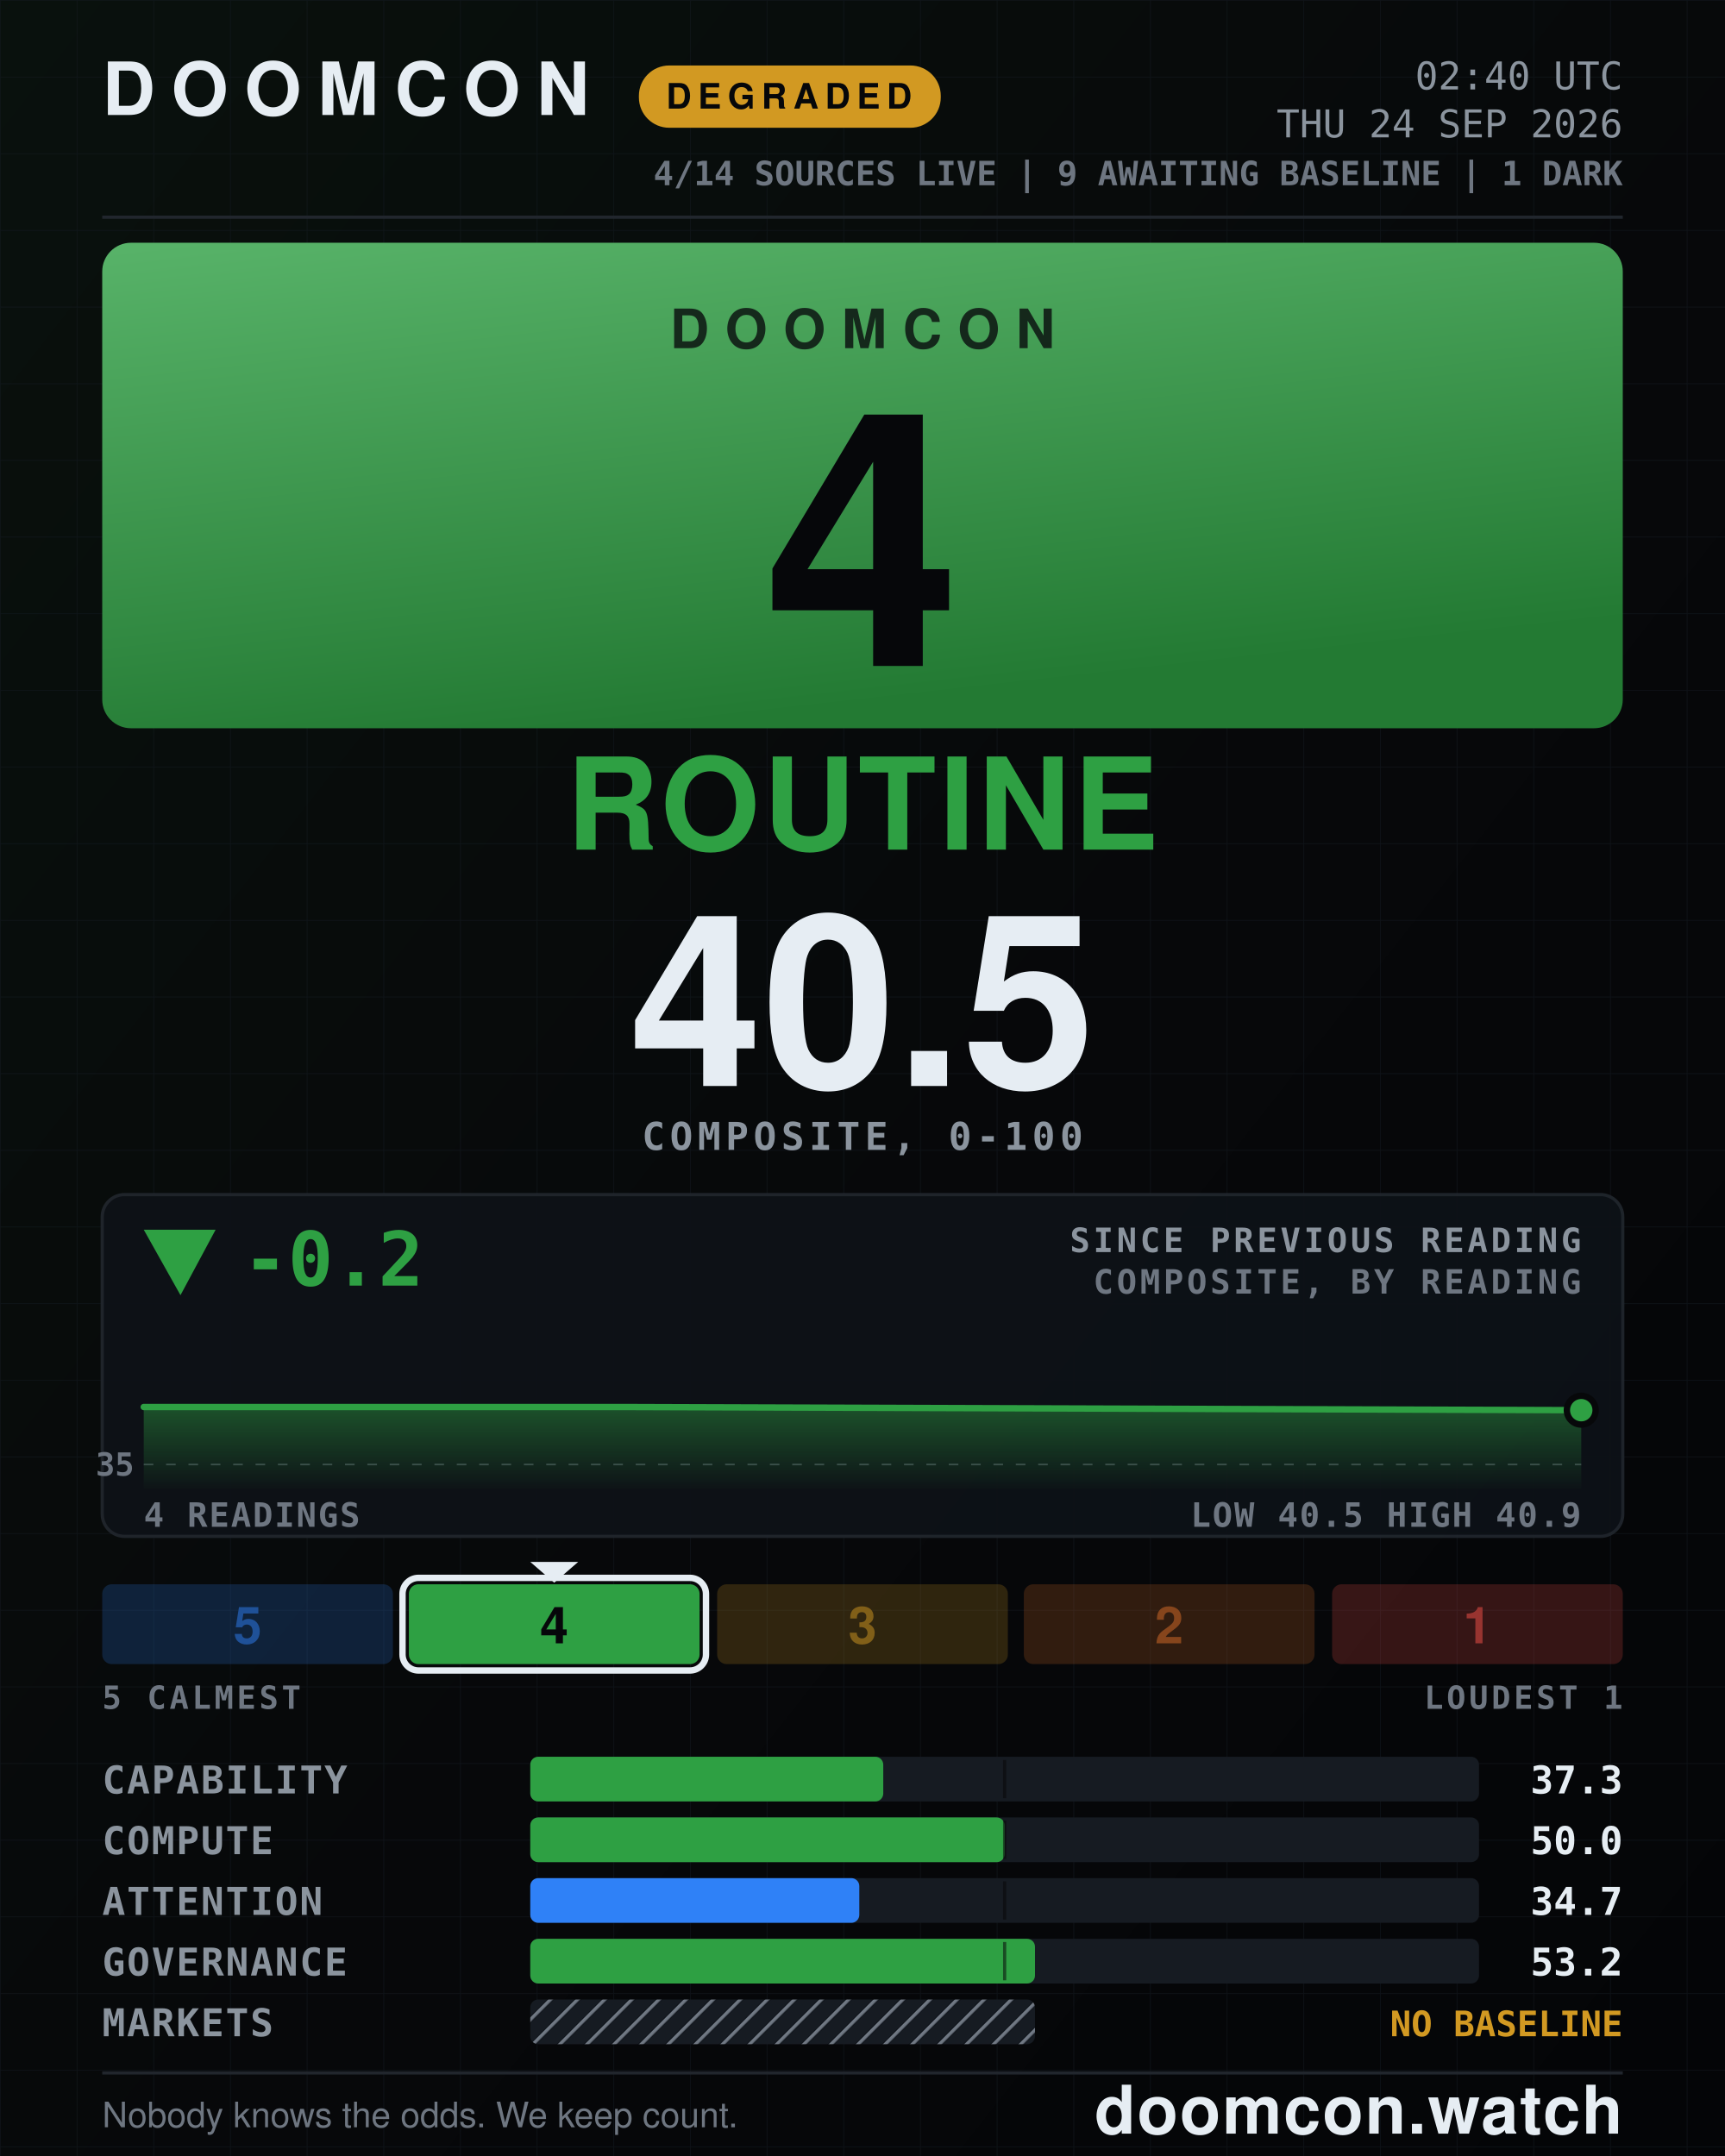
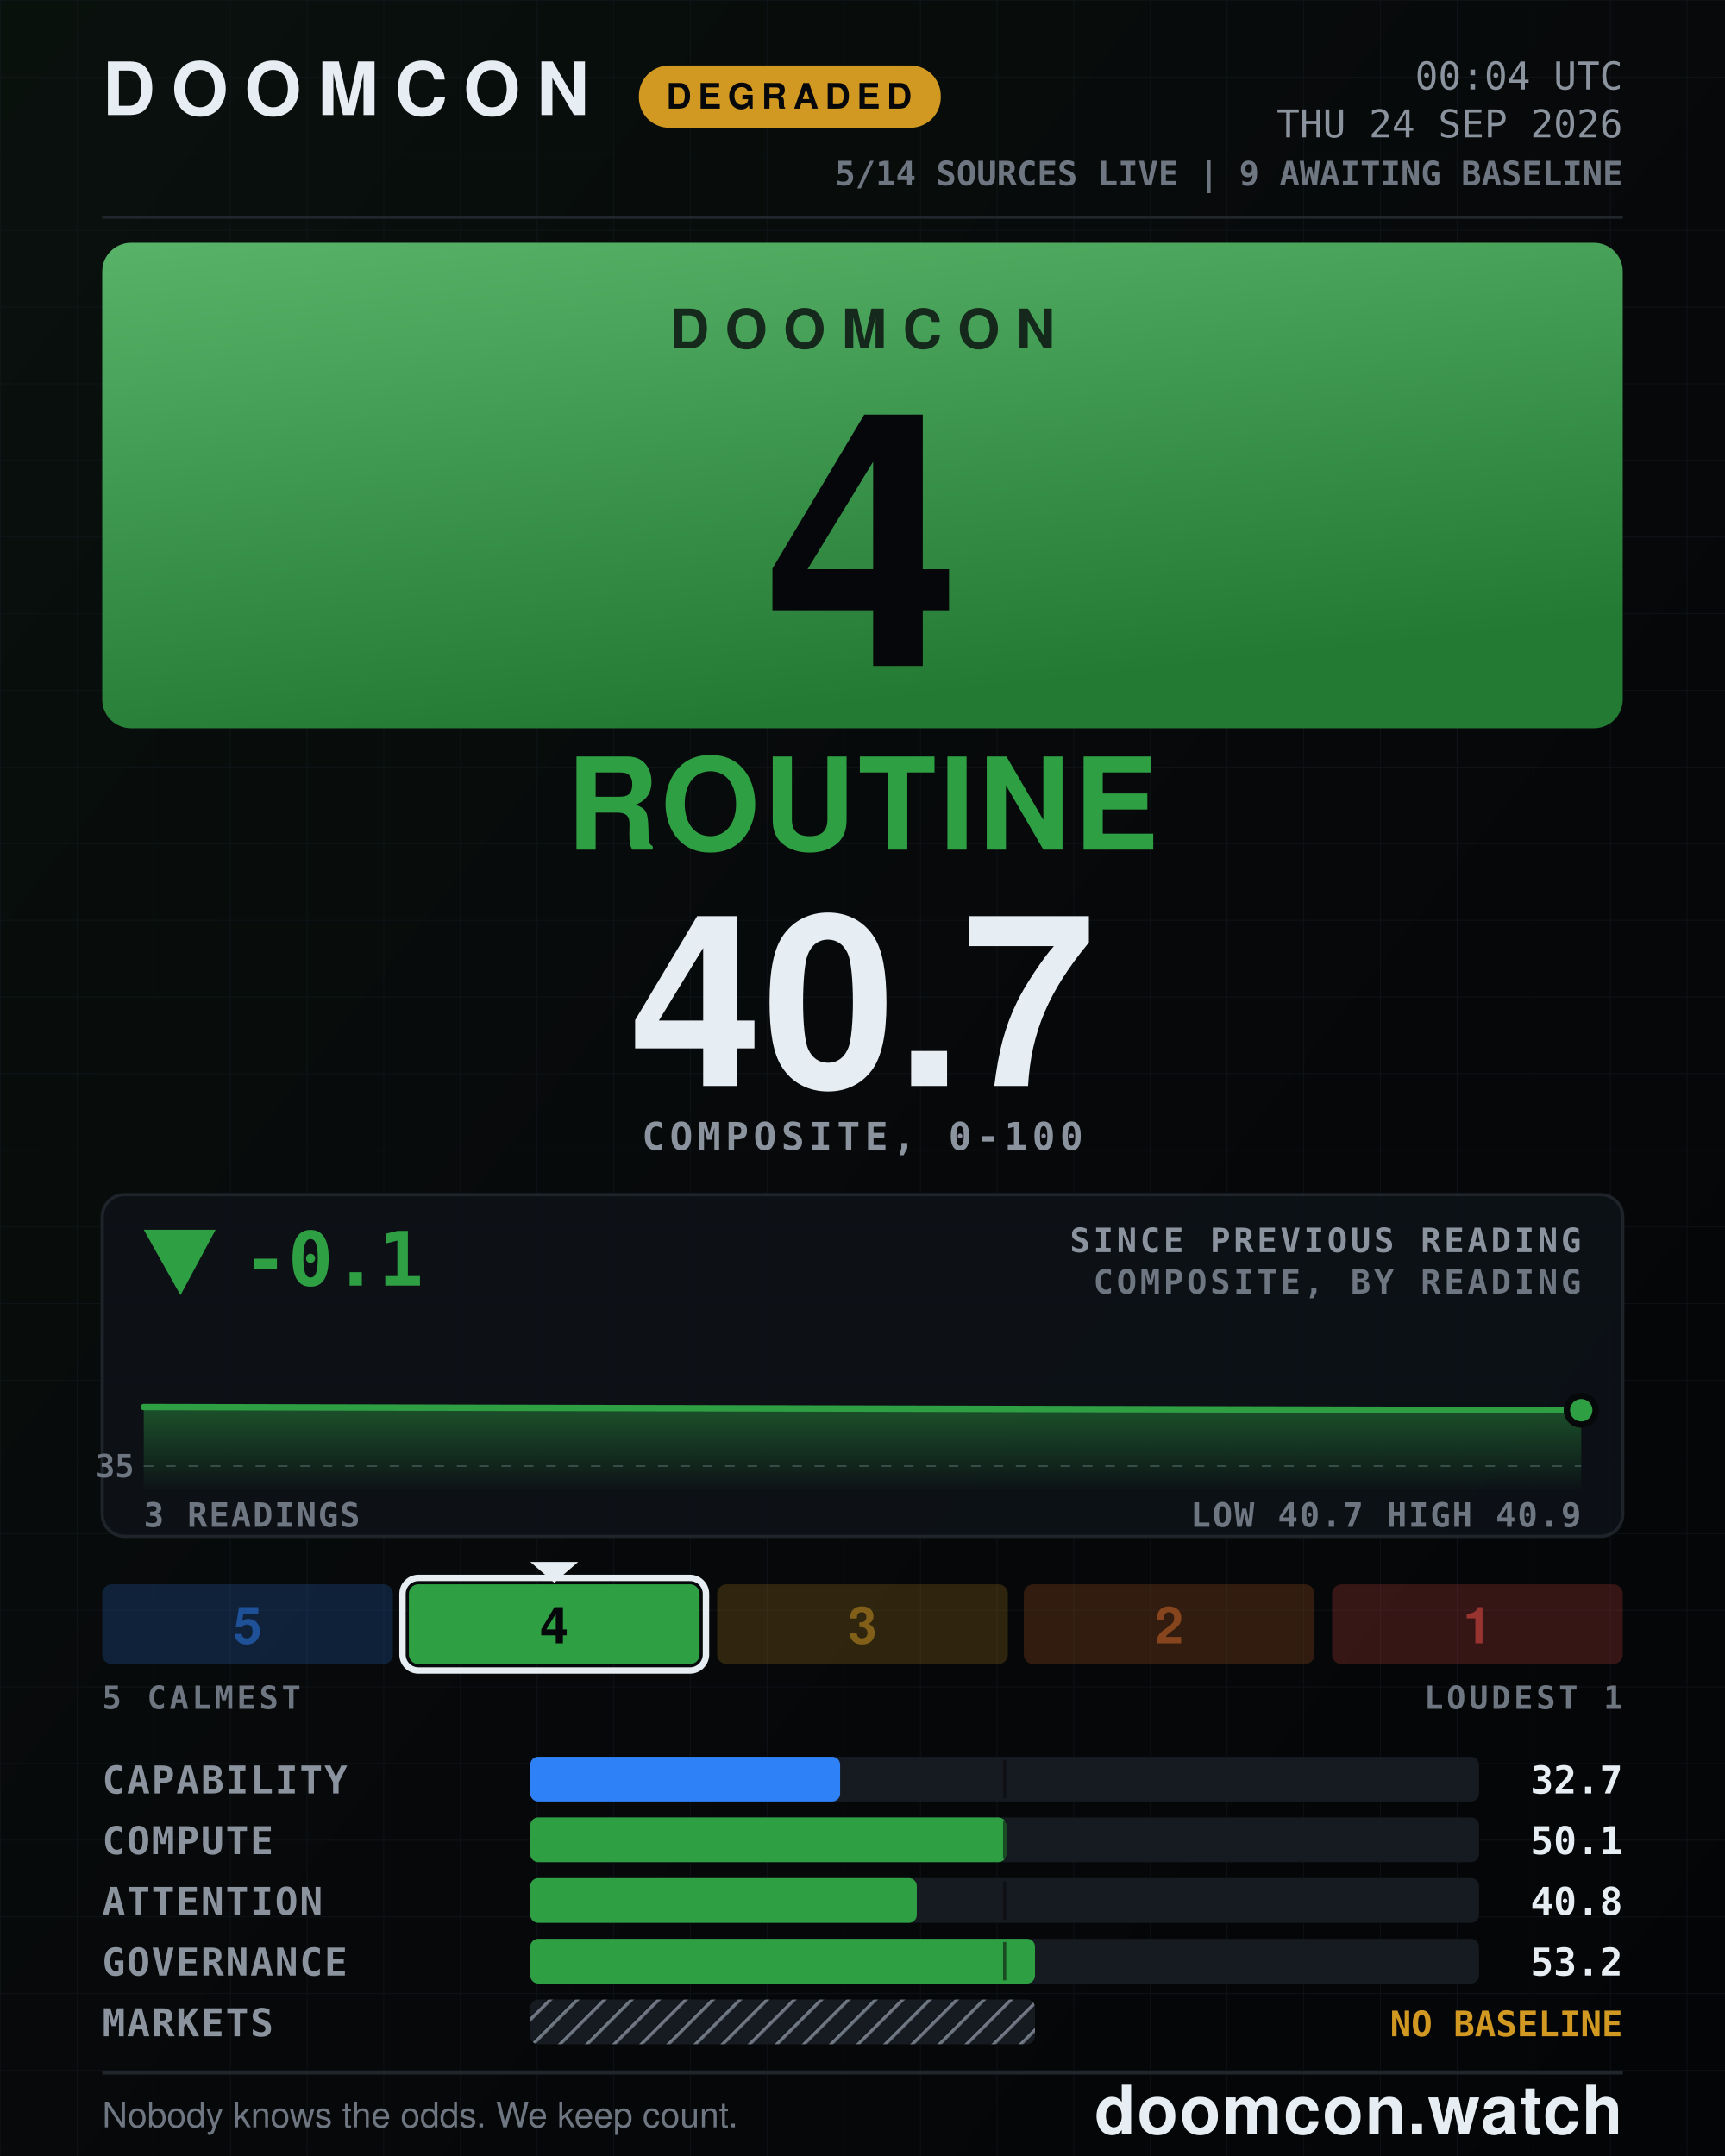
- <svg xmlns="http://www.w3.org/2000/svg" width="1080" height="1350" viewBox="0 0 1080 1350" role="img" aria-label="DOOMCON 4 ROUTINE — 40.5 of 100">
+ <svg xmlns="http://www.w3.org/2000/svg" width="1080" height="1350" viewBox="0 0 1080 1350" role="img" aria-label="DOOMCON 4 ROUTINE — 40.7 of 100">
  <defs>
    <pattern id="dark-hatch" width="12" height="12" patternUnits="userSpaceOnUse" patternTransform="rotate(45)">
      <rect width="12" height="12" fill="#161b22" />
      <line x1="0" y1="0" x2="0" y2="12" stroke="#6e7681" stroke-width="4" />
    </pattern>
    <pattern id="grid" width="48" height="48" patternUnits="userSpaceOnUse">
      <path d="M48 0H0V48" fill="none" stroke="#141a22" stroke-width="1" />
    </pattern>
    <linearGradient id="grad-bg" x1="0" y1="0" x2="1" y2="1">
      <stop offset="0" stop-color="#09110d" />
      <stop offset="0.55" stop-color="#07080a" />
      <stop offset="1" stop-color="#040507" />
    </linearGradient>
    <linearGradient id="grad-chip" x1="0" y1="0" x2="0.35" y2="1">
      <stop offset="0" stop-color="#58b369" />
      <stop offset="1" stop-color="#237a33" />
    </linearGradient>
    <linearGradient id="grad-spark" x1="0" y1="0" x2="0" y2="1">
      <stop offset="0" stop-color="#2ea043" stop-opacity="0.45" />
      <stop offset="1" stop-color="#2ea043" stop-opacity="0.02" />
    </linearGradient>
  </defs>
  <rect x="0" y="0" width="1080" height="1350" fill="url(#grad-bg)" />
  <rect x="0" y="0" width="1080" height="1350" fill="url(#grid)" opacity="0.55" />
  <text x="64" y="72" font-family="ui-sans-serif, system-ui, -apple-system, Segoe UI, Helvetica, Arial, sans-serif" font-size="46" font-weight="800" fill="#e6edf3" text-anchor="start" letter-spacing="10">DOOMCON</text>
  <rect x="400" y="41" width="189" height="39" fill="#d29922" rx="19" />
  <text x="494" y="68" font-family="ui-sans-serif, system-ui, -apple-system, Segoe UI, Helvetica, Arial, sans-serif" font-size="22" font-weight="800" fill="#06070a" text-anchor="middle" letter-spacing="4">DEGRADED</text>
-   <text x="1016" y="56" font-family="ui-monospace, SFMono-Regular, Menlo, DejaVu Sans Mono, Consolas, monospace" font-size="24" font-weight="500" fill="#8b949e" text-anchor="end">02:40 UTC</text>
+   <text x="1016" y="56" font-family="ui-monospace, SFMono-Regular, Menlo, DejaVu Sans Mono, Consolas, monospace" font-size="24" font-weight="500" fill="#8b949e" text-anchor="end">00:04 UTC</text>
  <text x="1016" y="86" font-family="ui-monospace, SFMono-Regular, Menlo, DejaVu Sans Mono, Consolas, monospace" font-size="24" font-weight="500" fill="#8b949e" text-anchor="end">THU 24 SEP 2026</text>
-   <text x="1016" y="116" font-family="ui-monospace, SFMono-Regular, Menlo, DejaVu Sans Mono, Consolas, monospace" font-size="21" font-weight="600" fill="#6e7681" text-anchor="end">4/14 SOURCES LIVE  |  9 AWAITING BASELINE  |  1 DARK</text>
+   <text x="1016" y="116" font-family="ui-monospace, SFMono-Regular, Menlo, DejaVu Sans Mono, Consolas, monospace" font-size="21" font-weight="600" fill="#6e7681" text-anchor="end">5/14 SOURCES LIVE  |  9 AWAITING BASELINE</text>
  <line x1="64" y1="136" x2="1016" y2="136" stroke="#21262d" stroke-width="2" />
  <rect x="64" y="152" width="952" height="304" fill="url(#grad-chip)" rx="18" />
  <text x="540" y="218" font-family="ui-sans-serif, system-ui, -apple-system, Segoe UI, Helvetica, Arial, sans-serif" font-size="34" font-weight="800" fill="#06070a" text-anchor="middle" letter-spacing="10" opacity="0.78">DOOMCON</text>
  <text x="540" y="417" font-family="ui-sans-serif, system-ui, -apple-system, Segoe UI, Helvetica, Arial, sans-serif" font-size="222" font-weight="800" fill="#06070a" text-anchor="middle">4</text>
  <text x="540" y="532" font-family="ui-sans-serif, system-ui, -apple-system, Segoe UI, Helvetica, Arial, sans-serif" font-size="80" font-weight="800" fill="#2ea043" text-anchor="middle" letter-spacing="2">ROUTINE</text>
-   <text x="540" y="680" font-family="ui-sans-serif, system-ui, -apple-system, Segoe UI, Helvetica, Arial, sans-serif" font-size="150" font-weight="800" fill="#e6edf3" text-anchor="middle">40.5</text>
+   <text x="540" y="680" font-family="ui-sans-serif, system-ui, -apple-system, Segoe UI, Helvetica, Arial, sans-serif" font-size="150" font-weight="800" fill="#e6edf3" text-anchor="middle">40.7</text>
  <text x="540" y="720" font-family="ui-monospace, SFMono-Regular, Menlo, DejaVu Sans Mono, Consolas, monospace" font-size="24" font-weight="600" fill="#8b949e" text-anchor="middle" letter-spacing="3">COMPOSITE, 0-100</text>
  <rect x="64" y="748" width="952" height="214" fill="#0d1117" rx="14" stroke="#21262d" stroke-width="2" opacity="0.92" />
  <polygon points="113,811 90,770 135,770" fill="#2ea043" />
-   <text x="152" y="805" font-family="ui-monospace, SFMono-Regular, Menlo, DejaVu Sans Mono, Consolas, monospace" font-size="47" font-weight="800" fill="#2ea043" text-anchor="start">-0.2</text>
+   <text x="152" y="805" font-family="ui-monospace, SFMono-Regular, Menlo, DejaVu Sans Mono, Consolas, monospace" font-size="47" font-weight="800" fill="#2ea043" text-anchor="start">-0.1</text>
  <text x="990" y="784" font-family="ui-monospace, SFMono-Regular, Menlo, DejaVu Sans Mono, Consolas, monospace" font-size="21" font-weight="600" fill="#8b949e" text-anchor="end" letter-spacing="2">SINCE PREVIOUS READING</text>
  <text x="990" y="810" font-family="ui-monospace, SFMono-Regular, Menlo, DejaVu Sans Mono, Consolas, monospace" font-size="21" font-weight="600" fill="#6e7681" text-anchor="end" letter-spacing="2">COMPOSITE, BY READING</text>
-   <line x1="90" y1="917" x2="990" y2="917" stroke="#6e7681" stroke-width="1" stroke-dasharray="6 8" opacity="0.5" />
-   <text x="84" y="924" font-family="ui-monospace, SFMono-Regular, Menlo, DejaVu Sans Mono, Consolas, monospace" font-size="20" font-weight="600" fill="#6e7681" text-anchor="end">35</text>
-   <path d="M90 881 L390 881 L690 882 L990 883 L990 932 L90 932 Z" fill="url(#grad-spark)" />
-   <path d="M90 881 L390 881 L690 882 L990 883" fill="none" stroke="#2ea043" stroke-width="4" stroke-linejoin="round" stroke-linecap="round" />
+   <line x1="90" y1="918" x2="990" y2="918" stroke="#6e7681" stroke-width="1" stroke-dasharray="6 8" opacity="0.5" />
+   <text x="84" y="925" font-family="ui-monospace, SFMono-Regular, Menlo, DejaVu Sans Mono, Consolas, monospace" font-size="20" font-weight="600" fill="#6e7681" text-anchor="end">35</text>
+   <path d="M90 881 L540 882 L990 883 L990 932 L90 932 Z" fill="url(#grad-spark)" />
+   <path d="M90 881 L540 882 L990 883" fill="none" stroke="#2ea043" stroke-width="4" stroke-linejoin="round" stroke-linecap="round" />
  <circle cx="990" cy="883" r="9" fill="#2ea043" stroke="#07080a" stroke-width="4" />
-   <text x="90" y="956" font-family="ui-monospace, SFMono-Regular, Menlo, DejaVu Sans Mono, Consolas, monospace" font-size="21" font-weight="600" fill="#6e7681" text-anchor="start" letter-spacing="1">4 READINGS</text>
-   <text x="990" y="956" font-family="ui-monospace, SFMono-Regular, Menlo, DejaVu Sans Mono, Consolas, monospace" font-size="21" font-weight="600" fill="#6e7681" text-anchor="end" letter-spacing="1">LOW 40.5  HIGH 40.9</text>
+   <text x="90" y="956" font-family="ui-monospace, SFMono-Regular, Menlo, DejaVu Sans Mono, Consolas, monospace" font-size="21" font-weight="600" fill="#6e7681" text-anchor="start" letter-spacing="1">3 READINGS</text>
+   <text x="990" y="956" font-family="ui-monospace, SFMono-Regular, Menlo, DejaVu Sans Mono, Consolas, monospace" font-size="21" font-weight="600" fill="#6e7681" text-anchor="end" letter-spacing="1">LOW 40.7  HIGH 40.9</text>
  <rect x="64" y="992" width="182" height="50" fill="#2f81f7" rx="6" opacity="0.2" />
  <text x="155" y="1029" font-family="ui-sans-serif, system-ui, -apple-system, Segoe UI, Helvetica, Arial, sans-serif" font-size="32" font-weight="800" fill="#1f5198" text-anchor="middle">5</text>
  <rect x="256" y="992" width="182" height="50" fill="#2ea043" rx="6" opacity="1" />
  <rect x="252" y="988" width="190" height="58" fill="none" rx="10" stroke="#e6edf3" stroke-width="4" />
  <polygon points="332,978 362,978 347,991" fill="#e6edf3" />
  <text x="347" y="1029" font-family="ui-sans-serif, system-ui, -apple-system, Segoe UI, Helvetica, Arial, sans-serif" font-size="32" font-weight="800" fill="#06070a" text-anchor="middle">4</text>
  <rect x="449" y="992" width="182" height="50" fill="#d29922" rx="6" opacity="0.2" />
  <text x="540" y="1029" font-family="ui-sans-serif, system-ui, -apple-system, Segoe UI, Helvetica, Arial, sans-serif" font-size="32" font-weight="800" fill="#815f18" text-anchor="middle">3</text>
  <rect x="641" y="992" width="182" height="50" fill="#db6d28" rx="6" opacity="0.2" />
  <text x="732" y="1029" font-family="ui-sans-serif, system-ui, -apple-system, Segoe UI, Helvetica, Arial, sans-serif" font-size="32" font-weight="800" fill="#86451c" text-anchor="middle">2</text>
  <rect x="834" y="992" width="182" height="50" fill="#f85149" rx="6" opacity="0.2" />
  <text x="925" y="1029" font-family="ui-sans-serif, system-ui, -apple-system, Segoe UI, Helvetica, Arial, sans-serif" font-size="32" font-weight="800" fill="#983430" text-anchor="middle">1</text>
  <text x="64" y="1070" font-family="ui-monospace, SFMono-Regular, Menlo, DejaVu Sans Mono, Consolas, monospace" font-size="20" font-weight="600" fill="#6e7681" text-anchor="start" letter-spacing="2">5 CALMEST</text>
  <text x="1016" y="1070" font-family="ui-monospace, SFMono-Regular, Menlo, DejaVu Sans Mono, Consolas, monospace" font-size="20" font-weight="600" fill="#6e7681" text-anchor="end" letter-spacing="2">LOUDEST 1</text>
  <text x="64" y="1123" font-family="ui-monospace, SFMono-Regular, Menlo, DejaVu Sans Mono, Consolas, monospace" font-size="24" font-weight="600" fill="#8b949e" text-anchor="start" letter-spacing="1">CAPABILITY</text>
  <rect x="332" y="1100" width="594" height="28" fill="#161b22" rx="5" />
-   <rect x="332" y="1100" width="221" height="28" fill="#2ea043" rx="5" />
+   <rect x="332" y="1100" width="194" height="28" fill="#2f81f7" rx="5" />
  <line x1="629" y1="1102" x2="629" y2="1126" stroke="#07080a" stroke-width="2" opacity="0.55" />
-   <text x="1016" y="1123" font-family="ui-monospace, SFMono-Regular, Menlo, DejaVu Sans Mono, Consolas, monospace" font-size="24" font-weight="700" fill="#e6edf3" text-anchor="end">37.3</text>
+   <text x="1016" y="1123" font-family="ui-monospace, SFMono-Regular, Menlo, DejaVu Sans Mono, Consolas, monospace" font-size="24" font-weight="700" fill="#e6edf3" text-anchor="end">32.7</text>
  <text x="64" y="1161" font-family="ui-monospace, SFMono-Regular, Menlo, DejaVu Sans Mono, Consolas, monospace" font-size="24" font-weight="600" fill="#8b949e" text-anchor="start" letter-spacing="1">COMPUTE</text>
  <rect x="332" y="1138" width="594" height="28" fill="#161b22" rx="5" />
-   <rect x="332" y="1138" width="297" height="28" fill="#2ea043" rx="5" />
+   <rect x="332" y="1138" width="298" height="28" fill="#2ea043" rx="5" />
  <line x1="629" y1="1140" x2="629" y2="1164" stroke="#07080a" stroke-width="2" opacity="0.55" />
-   <text x="1016" y="1161" font-family="ui-monospace, SFMono-Regular, Menlo, DejaVu Sans Mono, Consolas, monospace" font-size="24" font-weight="700" fill="#e6edf3" text-anchor="end">50.0</text>
+   <text x="1016" y="1161" font-family="ui-monospace, SFMono-Regular, Menlo, DejaVu Sans Mono, Consolas, monospace" font-size="24" font-weight="700" fill="#e6edf3" text-anchor="end">50.1</text>
  <text x="64" y="1199" font-family="ui-monospace, SFMono-Regular, Menlo, DejaVu Sans Mono, Consolas, monospace" font-size="24" font-weight="600" fill="#8b949e" text-anchor="start" letter-spacing="1">ATTENTION</text>
  <rect x="332" y="1176" width="594" height="28" fill="#161b22" rx="5" />
-   <rect x="332" y="1176" width="206" height="28" fill="#2f81f7" rx="5" />
+   <rect x="332" y="1176" width="242" height="28" fill="#2ea043" rx="5" />
  <line x1="629" y1="1178" x2="629" y2="1202" stroke="#07080a" stroke-width="2" opacity="0.55" />
-   <text x="1016" y="1199" font-family="ui-monospace, SFMono-Regular, Menlo, DejaVu Sans Mono, Consolas, monospace" font-size="24" font-weight="700" fill="#e6edf3" text-anchor="end">34.7</text>
+   <text x="1016" y="1199" font-family="ui-monospace, SFMono-Regular, Menlo, DejaVu Sans Mono, Consolas, monospace" font-size="24" font-weight="700" fill="#e6edf3" text-anchor="end">40.8</text>
  <text x="64" y="1237" font-family="ui-monospace, SFMono-Regular, Menlo, DejaVu Sans Mono, Consolas, monospace" font-size="24" font-weight="600" fill="#8b949e" text-anchor="start" letter-spacing="1">GOVERNANCE</text>
  <rect x="332" y="1214" width="594" height="28" fill="#161b22" rx="5" />
  <rect x="332" y="1214" width="316" height="28" fill="#2ea043" rx="5" />
  <line x1="629" y1="1216" x2="629" y2="1240" stroke="#07080a" stroke-width="2" opacity="0.55" />
  <text x="1016" y="1237" font-family="ui-monospace, SFMono-Regular, Menlo, DejaVu Sans Mono, Consolas, monospace" font-size="24" font-weight="700" fill="#e6edf3" text-anchor="end">53.2</text>
  <text x="64" y="1275" font-family="ui-monospace, SFMono-Regular, Menlo, DejaVu Sans Mono, Consolas, monospace" font-size="24" font-weight="600" fill="#8b949e" text-anchor="start" letter-spacing="1">MARKETS</text>
  <rect x="332" y="1252" width="316" height="28" fill="url(#dark-hatch)" rx="5" />
  <text x="1016" y="1275" font-family="ui-monospace, SFMono-Regular, Menlo, DejaVu Sans Mono, Consolas, monospace" font-size="22" font-weight="800" fill="#d29922" text-anchor="end">NO BASELINE</text>
  <line x1="64" y1="1298" x2="1016" y2="1298" stroke="#21262d" stroke-width="2" />
  <text x="64" y="1332" font-family="ui-sans-serif, system-ui, -apple-system, Segoe UI, Helvetica, Arial, sans-serif" font-size="22" font-weight="500" fill="#6e7681" text-anchor="start">Nobody knows the odds. We keep count.</text>
  <text x="1016" y="1336" font-family="ui-sans-serif, system-ui, -apple-system, Segoe UI, Helvetica, Arial, sans-serif" font-size="42" font-weight="800" fill="#e6edf3" text-anchor="end" letter-spacing="1">doomcon.watch</text>
</svg>
